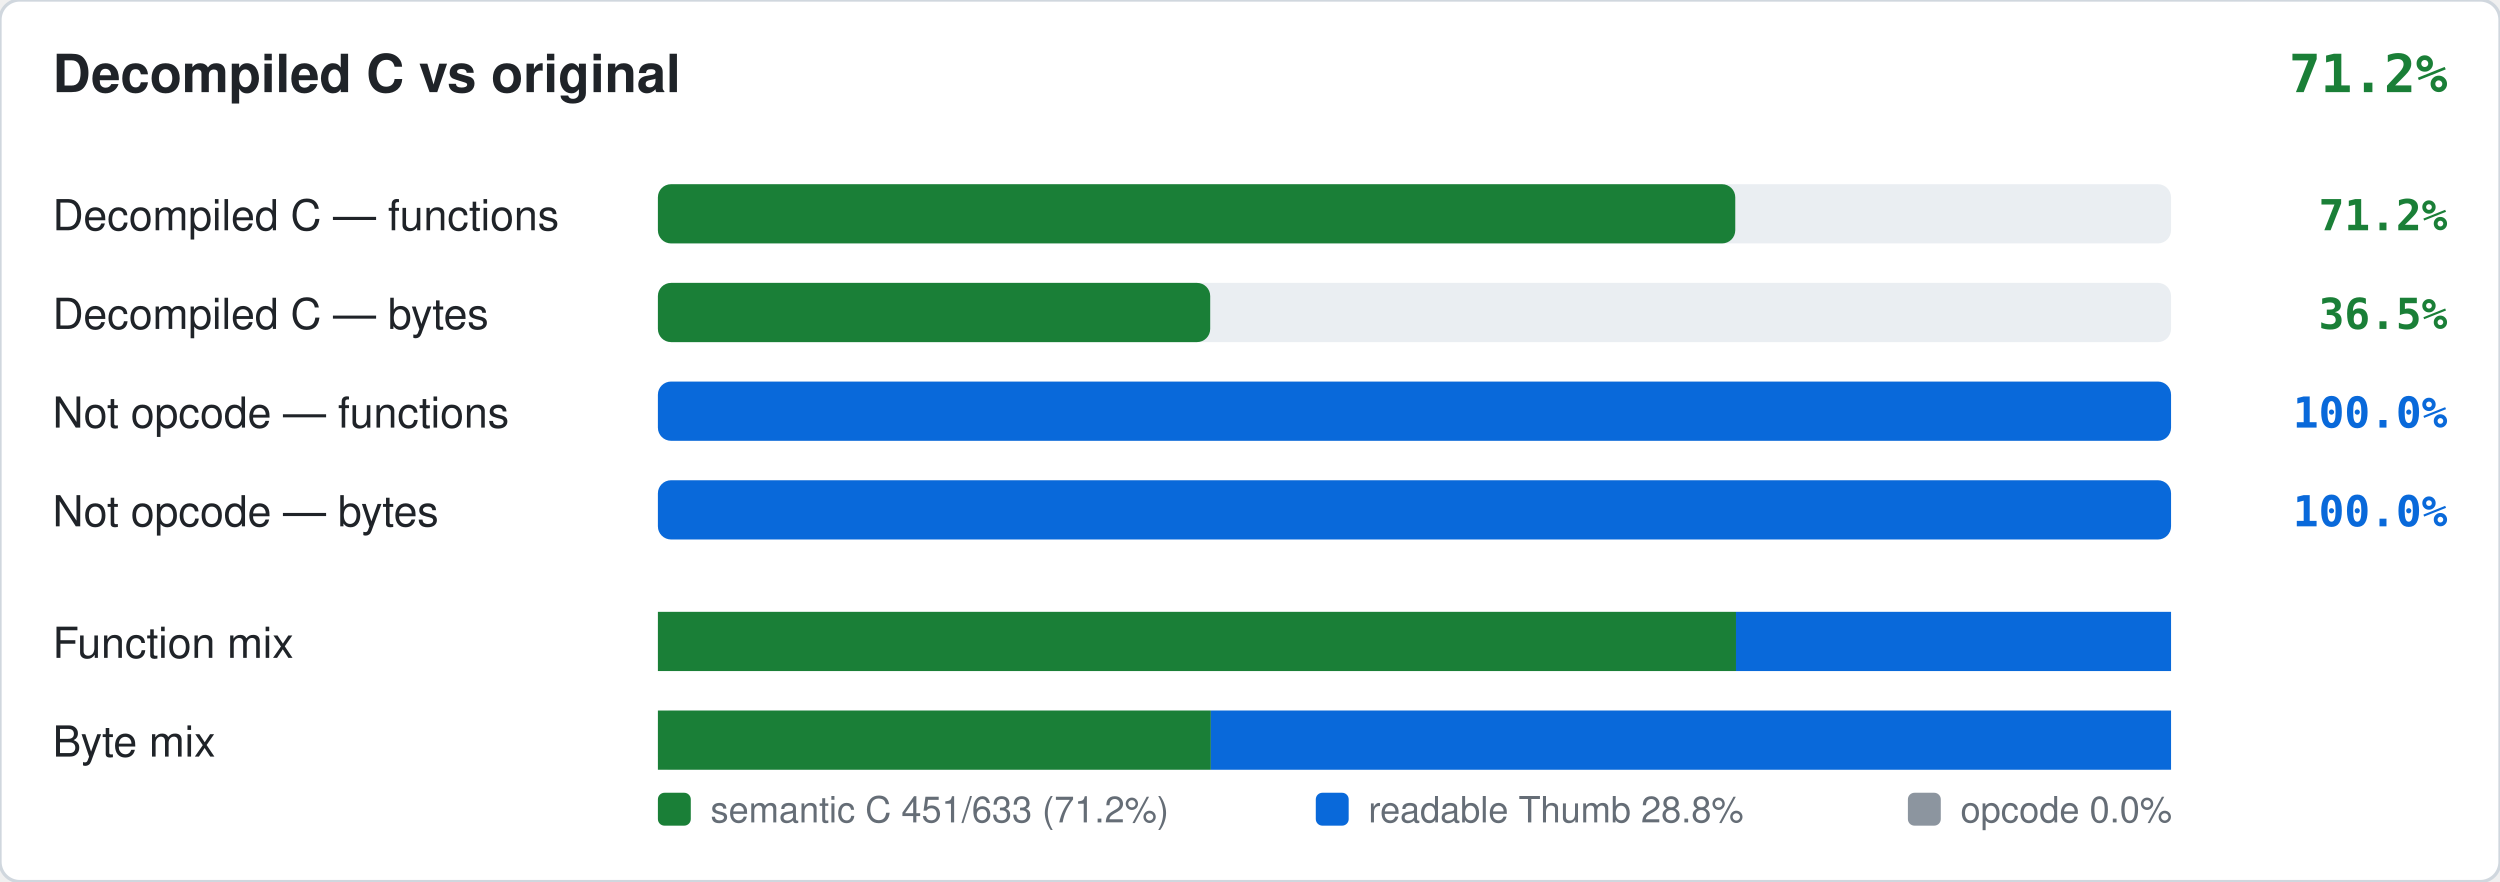
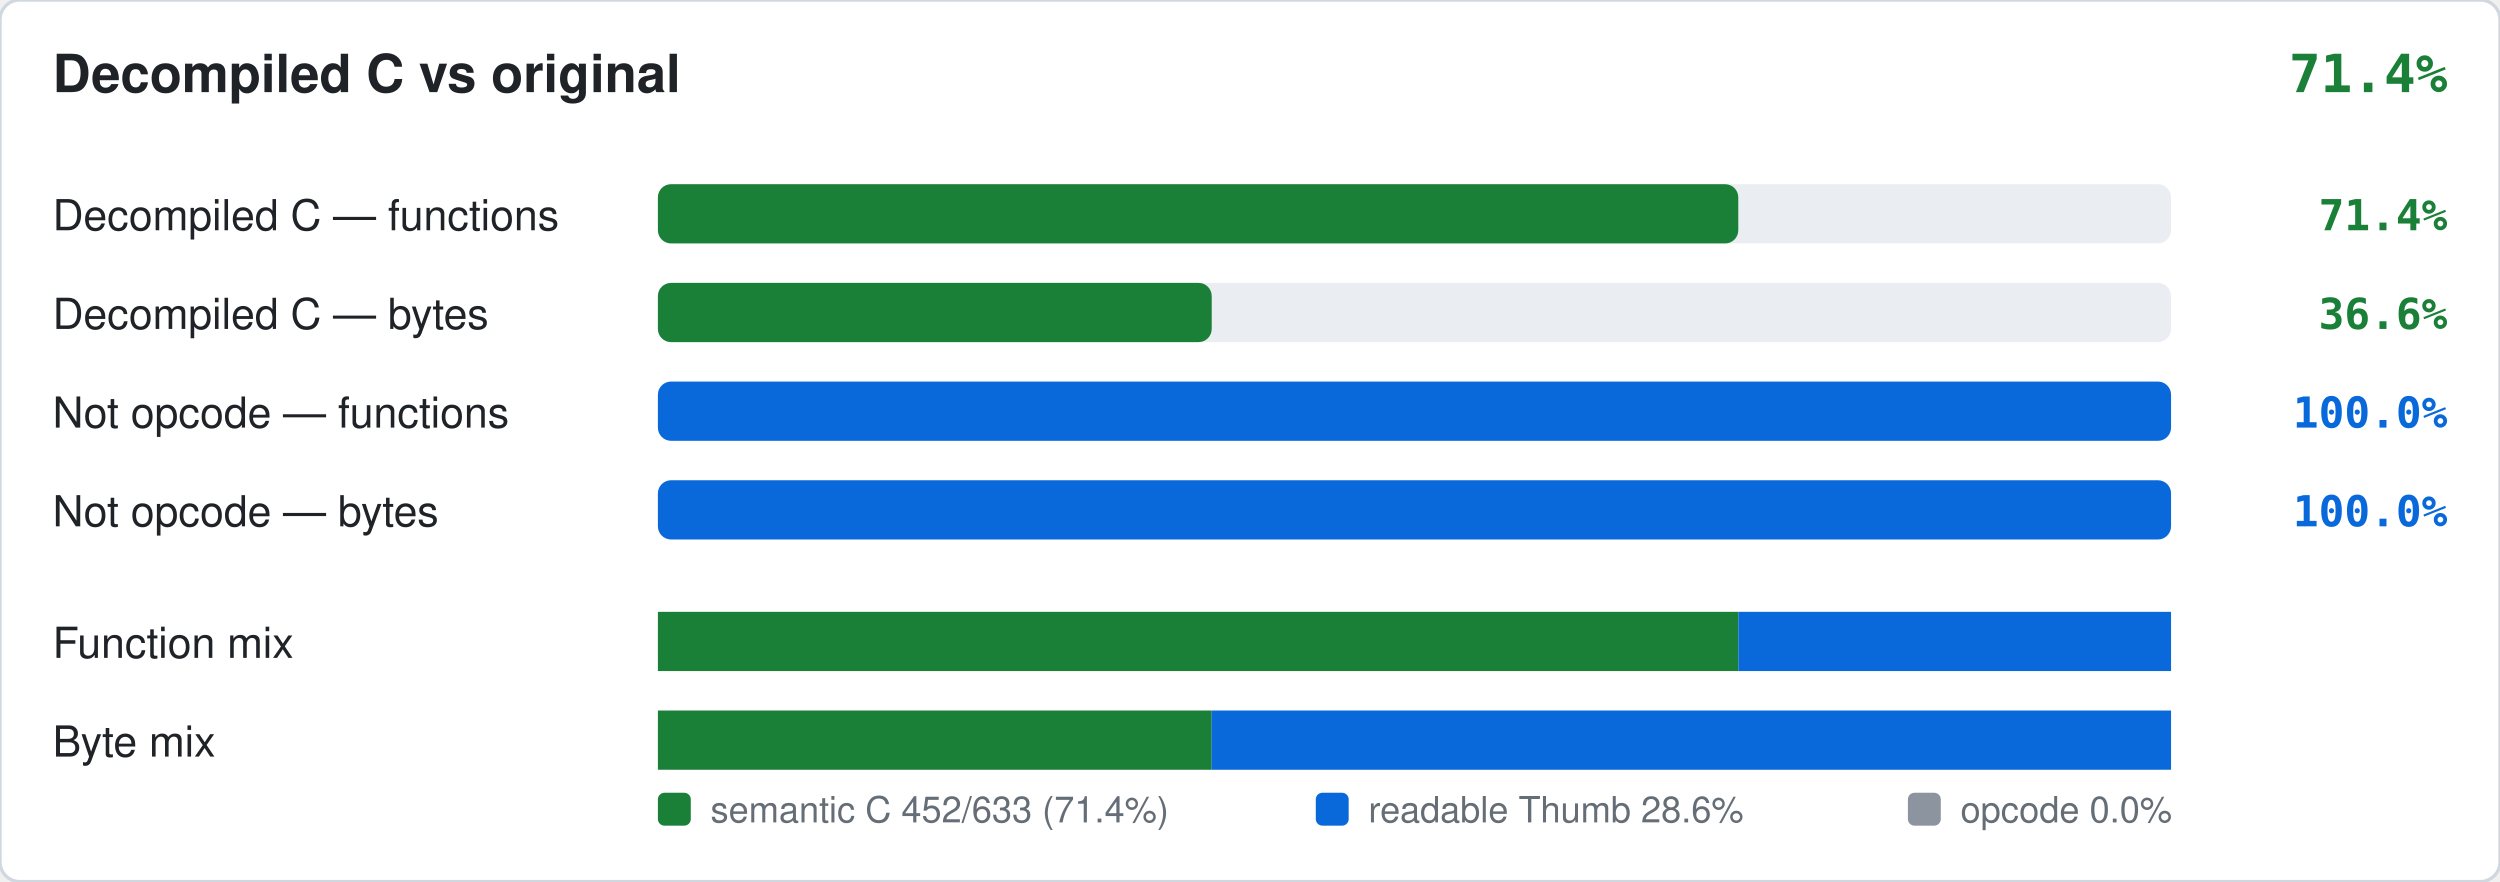
- <svg xmlns="http://www.w3.org/2000/svg" width="760" height="268" viewBox="0 0 760 268" role="img" aria-label="Decompiled C 71.2% functions, 36.5% bytes (451/633, 32,988/90,272)">
+ <svg xmlns="http://www.w3.org/2000/svg" width="760" height="268" viewBox="0 0 760 268" role="img" aria-label="Decompiled C 71.4% functions, 36.6% bytes (452/633, 33,036/90,272)">
  <rect width="760" height="268" rx="6" fill="#ffffff" stroke="#d0d7de" />
  <text x="16" y="28" font-family="-apple-system,BlinkMacSystemFont,Segoe UI,Helvetica,Arial,sans-serif" font-size="16" font-weight="600" fill="#1f2328">Decompiled C vs original</text>
-   <text x="744" y="28" text-anchor="end" font-family="ui-monospace,SFMono-Regular,Menlo,Consolas,monospace" font-size="16" font-weight="700" fill="#1a7f37">71.2%</text>
+   <text x="744" y="28" text-anchor="end" font-family="ui-monospace,SFMono-Regular,Menlo,Consolas,monospace" font-size="16" font-weight="700" fill="#1a7f37">71.4%</text>
  <text x="16" y="70" font-family="-apple-system,BlinkMacSystemFont,Segoe UI,Helvetica,Arial,sans-serif" font-size="13" fill="#1f2328">Decompiled C — functions</text>
  <rect x="200.00" y="56.00" width="460.00" height="18.00" rx="4" fill="#eaeef2" />
-   <rect x="200.00" y="56.00" width="327.52" height="18.00" rx="4" fill="#1a7f37" />
-   <text x="744" y="70" text-anchor="end" font-family="ui-monospace,SFMono-Regular,Menlo,Consolas,monospace" font-size="13" font-weight="700" fill="#1a7f37">71.2%</text>
+   <rect x="200.00" y="56.00" width="328.44" height="18.00" rx="4" fill="#1a7f37" />
+   <text x="744" y="70" text-anchor="end" font-family="ui-monospace,SFMono-Regular,Menlo,Consolas,monospace" font-size="13" font-weight="700" fill="#1a7f37">71.4%</text>
  <text x="16" y="100" font-family="-apple-system,BlinkMacSystemFont,Segoe UI,Helvetica,Arial,sans-serif" font-size="13" fill="#1f2328">Decompiled C — bytes</text>
  <rect x="200.00" y="86.00" width="460.00" height="18.00" rx="4" fill="#eaeef2" />
-   <rect x="200.00" y="86.00" width="167.90" height="18.00" rx="4" fill="#1a7f37" />
-   <text x="744" y="100" text-anchor="end" font-family="ui-monospace,SFMono-Regular,Menlo,Consolas,monospace" font-size="13" font-weight="700" fill="#1a7f37">36.5%</text>
+   <rect x="200.00" y="86.00" width="168.36" height="18.00" rx="4" fill="#1a7f37" />
+   <text x="744" y="100" text-anchor="end" font-family="ui-monospace,SFMono-Regular,Menlo,Consolas,monospace" font-size="13" font-weight="700" fill="#1a7f37">36.6%</text>
  <text x="16" y="130" font-family="-apple-system,BlinkMacSystemFont,Segoe UI,Helvetica,Arial,sans-serif" font-size="13" fill="#1f2328">Not opcode — functions</text>
  <rect x="200.00" y="116.00" width="460.00" height="18.00" rx="4" fill="#eaeef2" />
  <rect x="200.00" y="116.00" width="460.00" height="18.00" rx="4" fill="#0969da" />
  <text x="744" y="130" text-anchor="end" font-family="ui-monospace,SFMono-Regular,Menlo,Consolas,monospace" font-size="13" font-weight="700" fill="#0969da">100.0%</text>
  <text x="16" y="160" font-family="-apple-system,BlinkMacSystemFont,Segoe UI,Helvetica,Arial,sans-serif" font-size="13" fill="#1f2328">Not opcode — bytes</text>
  <rect x="200.00" y="146.00" width="460.00" height="18.00" rx="4" fill="#eaeef2" />
  <rect x="200.00" y="146.00" width="460.00" height="18.00" rx="4" fill="#0969da" />
  <text x="744" y="160" text-anchor="end" font-family="ui-monospace,SFMono-Regular,Menlo,Consolas,monospace" font-size="13" font-weight="700" fill="#0969da">100.0%</text>
  <text x="16" y="200" font-family="-apple-system,BlinkMacSystemFont,Segoe UI,Helvetica,Arial,sans-serif" font-size="13" fill="#1f2328">Function mix</text>
  <rect x="200.00" y="186.00" width="460.00" height="18.00" rx="4" fill="#eaeef2" />
-   <rect x="200.00" y="186.00" width="327.74" height="18.00" fill="#1a7f37" />
-   <rect x="527.74" y="186.00" width="132.26" height="18.00" fill="#0969da" />
+   <rect x="200.00" y="186.00" width="328.47" height="18.00" fill="#1a7f37" />
+   <rect x="528.47" y="186.00" width="131.53" height="18.00" fill="#0969da" />
  <text x="16" y="230" font-family="-apple-system,BlinkMacSystemFont,Segoe UI,Helvetica,Arial,sans-serif" font-size="13" fill="#1f2328">Byte mix</text>
  <rect x="200.00" y="216.00" width="460.00" height="18.00" rx="4" fill="#eaeef2" />
-   <rect x="200.00" y="216.00" width="168.10" height="18.00" fill="#1a7f37" />
-   <rect x="368.10" y="216.00" width="291.90" height="18.00" fill="#0969da" />
+   <rect x="200.00" y="216.00" width="168.34" height="18.00" fill="#1a7f37" />
+   <rect x="368.34" y="216.00" width="291.66" height="18.00" fill="#0969da" />
  <rect x="200" y="241" width="10" height="10" rx="2" fill="#1a7f37" />
-   <text x="216" y="250" font-family="-apple-system,BlinkMacSystemFont,Segoe UI,Helvetica,Arial,sans-serif" font-size="11" fill="#656d76">semantic C 451/633 (71.2%)</text>
+   <text x="216" y="250" font-family="-apple-system,BlinkMacSystemFont,Segoe UI,Helvetica,Arial,sans-serif" font-size="11" fill="#656d76">semantic C 452/633 (71.4%)</text>
  <rect x="400" y="241" width="10" height="10" rx="2" fill="#0969da" />
-   <text x="416" y="250" font-family="-apple-system,BlinkMacSystemFont,Segoe UI,Helvetica,Arial,sans-serif" font-size="11" fill="#656d76">readable Thumb 28.8%</text>
+   <text x="416" y="250" font-family="-apple-system,BlinkMacSystemFont,Segoe UI,Helvetica,Arial,sans-serif" font-size="11" fill="#656d76">readable Thumb 28.6%</text>
  <rect x="580" y="241" width="10" height="10" rx="2" fill="#8c959f" />
  <text x="596" y="250" font-family="-apple-system,BlinkMacSystemFont,Segoe UI,Helvetica,Arial,sans-serif" font-size="11" fill="#656d76">opcode 0.0%</text>
</svg>
